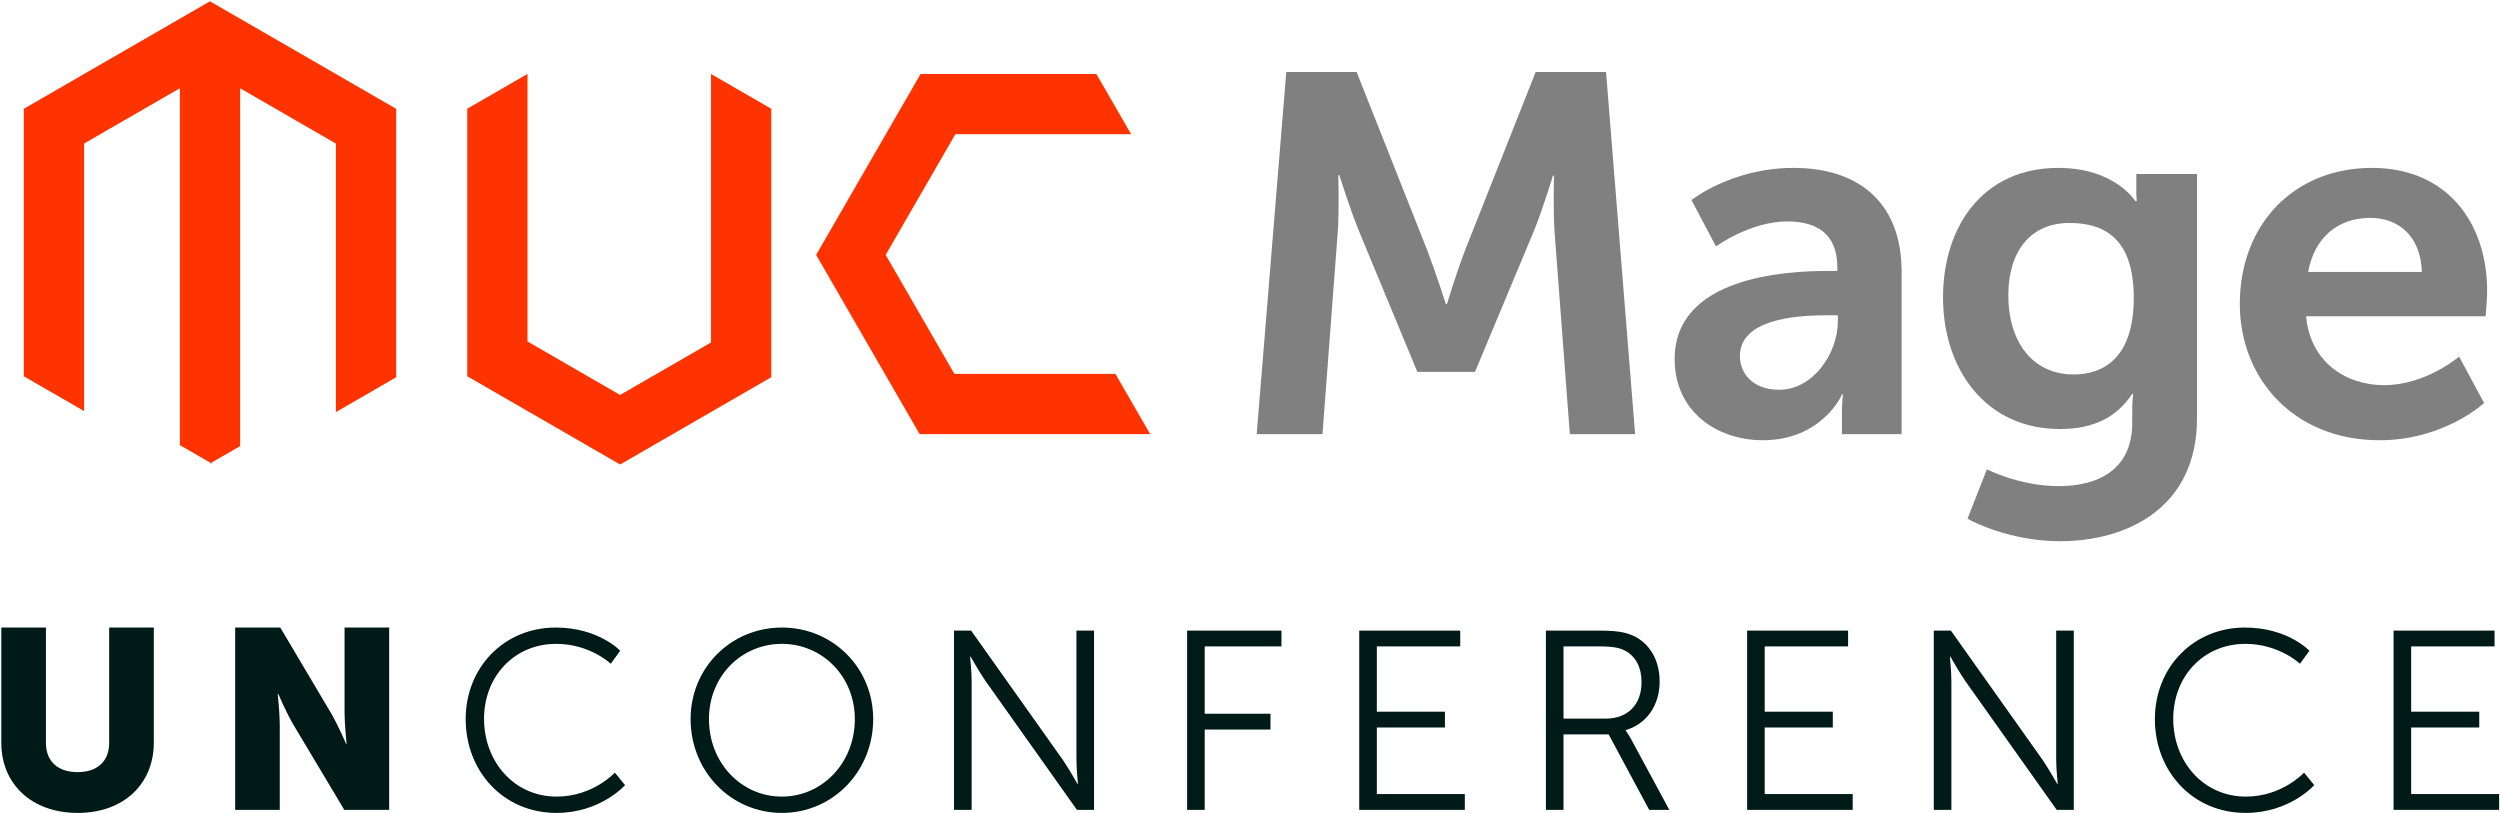
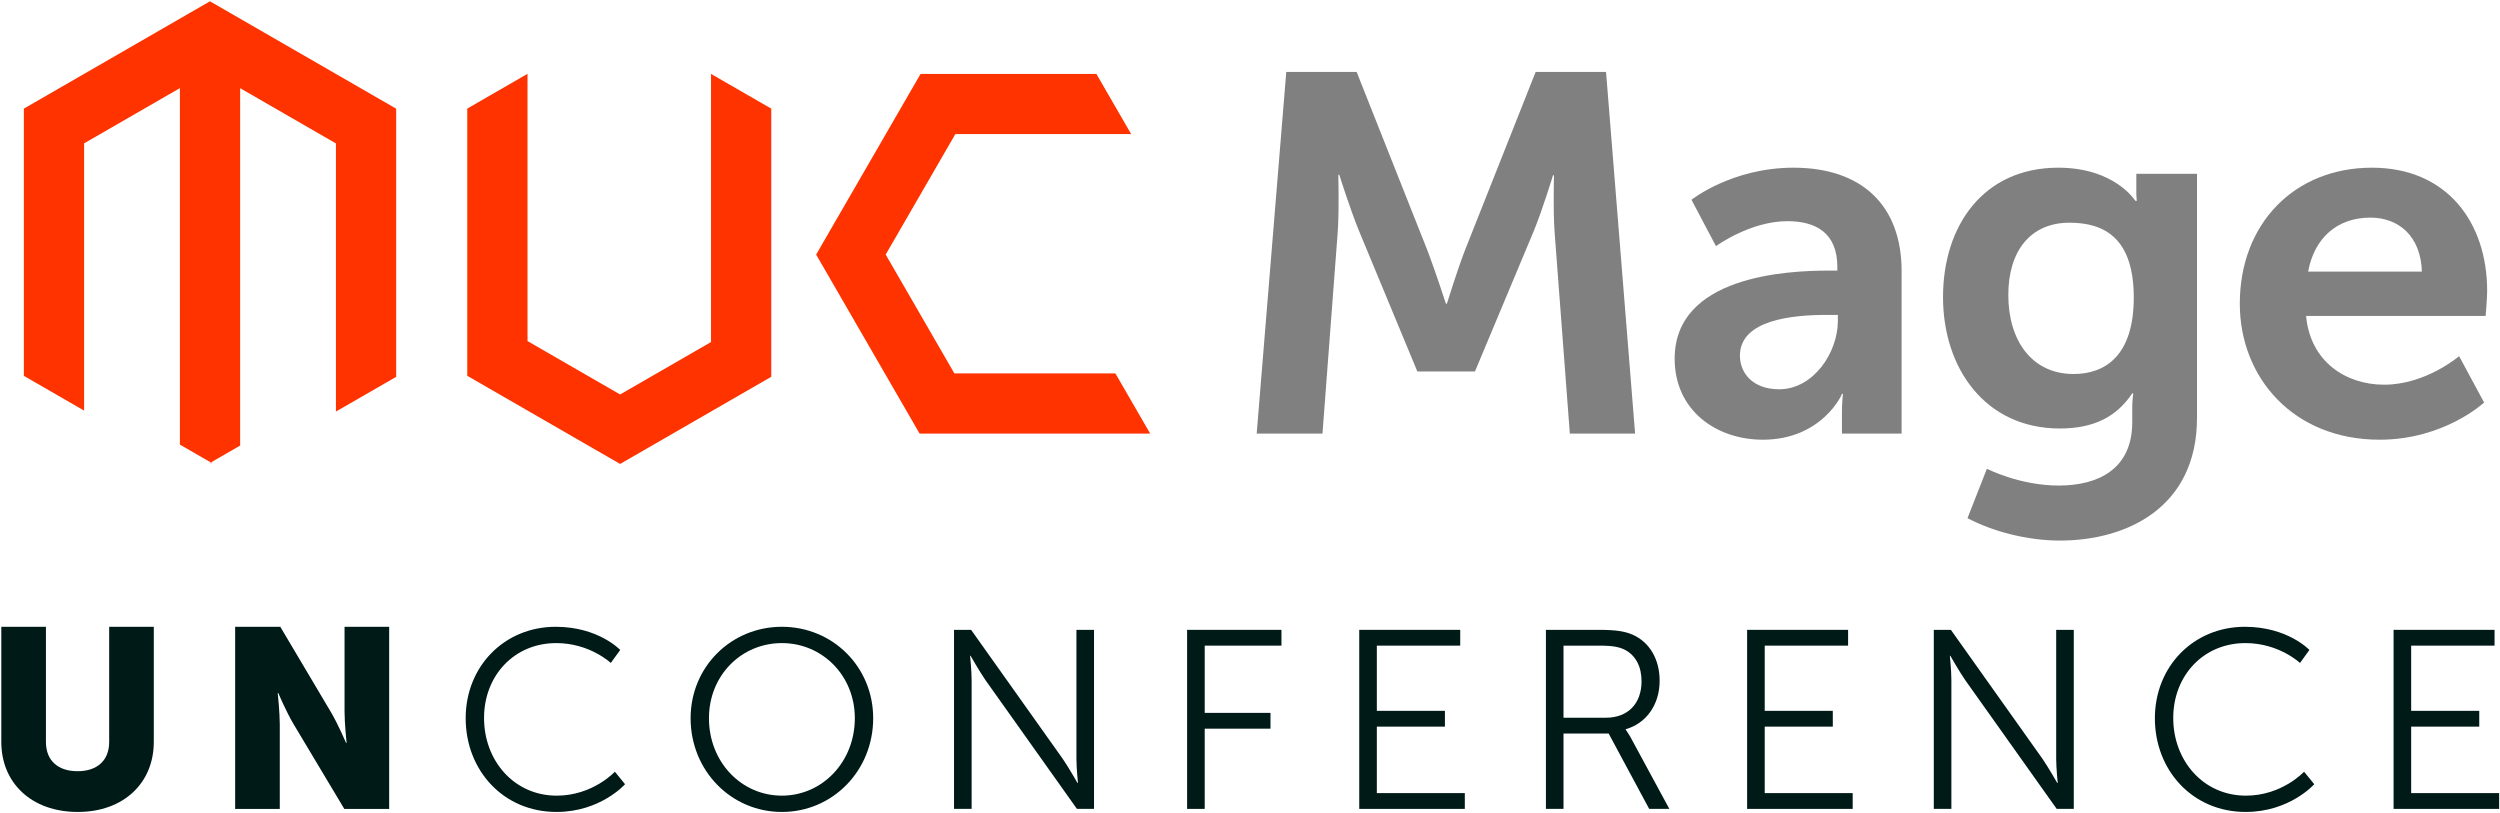
<svg xmlns="http://www.w3.org/2000/svg" width="360px" height="117px" viewBox="0 0 360 117" version="1.1">
  <defs />
  <g id="Page-1" stroke="none" stroke-width="1" fill="none" fill-rule="evenodd">
    <g id="MageUC-Logo">
      <g>
-         <path d="M185.222,10.369 L195.357,10.369 L205.566,36.147 C206.741,39.231 208.209,43.785 208.209,43.785 L208.356,43.785 C208.356,43.785 209.752,39.231 210.927,36.147 L221.135,10.369 L231.27,10.369 L235.456,62.512 L226.056,62.512 L223.853,33.356 C223.632,29.904 223.779,25.277 223.779,25.277 L223.632,25.277 C223.632,25.277 222.09,30.345 220.842,33.356 L212.396,53.552 L204.097,53.552 L195.725,33.356 C194.476,30.345 192.86,25.204 192.86,25.204 L192.713,25.204 C192.713,25.204 192.86,29.904 192.64,33.356 L190.437,62.512 L180.963,62.512 L185.222,10.369 Z" id="Fill-1" fill="#808080" />
-         <path d="M256.205,56.123 C261.126,56.123 264.651,50.835 264.651,46.282 L264.651,45.4 L263.035,45.4 C258.262,45.4 250.55,46.062 250.55,51.276 C250.55,53.773 252.387,56.123 256.205,56.123 M263.329,39.011 L264.578,39.011 L264.578,38.497 C264.578,33.576 261.493,31.887 257.38,31.887 C252.019,31.887 247.098,35.486 247.098,35.486 L243.573,28.802 C243.573,28.802 249.375,24.176 258.262,24.176 C268.103,24.176 273.831,29.61 273.831,39.085 L273.831,62.512 L265.239,62.512 L265.239,59.427 C265.239,57.959 265.385,56.784 265.385,56.784 L265.239,56.784 C265.312,56.784 262.374,63.394 253.855,63.394 C247.172,63.394 241.15,59.208 241.15,51.716 C241.15,39.819 257.233,39.011 263.329,39.011" id="Fill-3" fill="#808080" />
-         <path d="M307.263,42.903 C307.263,34.384 303.077,32.108 298.01,32.108 C292.354,32.108 289.196,36.22 289.196,42.536 C289.196,49.072 292.574,53.92 298.596,53.92 C303.077,53.92 307.263,51.349 307.263,42.903 M296.467,70.003 C302.195,70.003 307.042,67.579 307.042,60.896 L307.042,58.694 C307.042,57.812 307.189,56.71 307.189,56.71 L307.042,56.71 C304.839,60.015 301.608,61.778 296.614,61.778 C285.891,61.778 279.795,53.112 279.795,42.83 C279.795,32.548 285.598,24.176 296.393,24.176 C304.545,24.176 307.483,28.949 307.483,28.949 L307.703,28.949 C307.703,28.949 307.63,28.509 307.63,27.922 L307.63,25.057 L316.369,25.057 L316.369,60.235 C316.369,73.088 306.381,77.935 296.614,77.935 C291.913,77.935 286.919,76.613 283.321,74.703 L286.112,67.579 C286.112,67.579 290.812,70.003 296.467,70.003" id="Fill-5" fill="#808080" />
-         <path d="M348.75,39.158 C348.603,34.09 345.446,31.373 341.333,31.373 C336.559,31.373 333.254,34.311 332.373,39.158 L348.75,39.158 Z M341.553,24.176 C352.349,24.176 358.151,32.034 358.151,41.949 C358.151,43.05 357.93,45.547 357.93,45.547 L332.079,45.547 C332.667,52.084 337.734,55.462 343.316,55.462 C349.338,55.462 354.111,51.349 354.111,51.349 L357.71,58.033 C357.71,58.033 351.982,63.394 342.654,63.394 C330.243,63.394 322.532,54.434 322.532,43.785 C322.532,32.254 330.39,24.176 341.553,24.176 L341.553,24.176 Z" id="Fill-7" fill="#808080" />
-         <polygon id="Fill-9" fill="#FF3300" points="30.564 66.767 30.403 66.674 30.242 66.767" />
-         <polygon id="Fill-11" fill="#FF3300" points="48.374 10.661 38.908 5.196 30.233 0.188 21.559 5.196 12.11 10.651 3.435 15.66 3.435 25.676 3.435 54.188 12.11 59.197 12.11 20.668 25.905 12.704 25.905 64.101 30.362 66.674 34.579 64.24 34.579 12.713 48.374 20.678 48.374 59.336 57.048 54.328 57.048 25.686 57.048 15.669" />
-         <polygon id="Fill-13" fill="#FF3300" points="102.387 10.655 102.387 49.313 89.295 56.872 75.962 49.174 75.962 10.645 67.287 15.653 67.287 44.166 67.287 54.182 75.962 59.19 84.256 63.978 85.54 64.72 89.295 66.888 93.05 64.72 94.094 64.118 102.387 59.329 111.062 54.321 111.062 44.304 111.062 15.663" />
-         <polygon id="Fill-15" fill="#FF3300" points="160.619 53.838 158.119 53.838 149.948 53.838 137.432 53.838 127.539 36.704 137.571 19.329 162.887 19.329 157.878 10.655 142.579 10.655 136.711 10.655 132.563 10.655 127.554 19.329 122.025 28.907 118.029 35.827 117.523 36.704 118.029 37.581 122.025 44.501 127.415 53.838 132.424 62.512 136.711 62.512 142.44 62.512 144.94 62.512 153.111 62.512 165.627 62.512" />
-         <path d="M0.188,90.366 L6.614,90.366 L6.614,106.963 C6.614,109.718 8.414,111.186 11.167,111.186 C13.921,111.186 15.721,109.718 15.721,106.963 L15.721,90.366 L22.147,90.366 L22.147,106.963 C22.147,112.875 17.814,117.061 11.204,117.061 C4.521,117.061 0.188,112.875 0.188,106.963 L0.188,90.366 Z" id="Fill-17" fill="#001A18" />
-         <path d="M33.862,90.366 L40.361,90.366 L47.632,102.63 C48.66,104.356 49.835,107.11 49.835,107.11 L49.909,107.11 C49.909,107.11 49.615,104.283 49.615,102.63 L49.615,90.366 L56.041,90.366 L56.041,116.621 L49.578,116.621 L42.271,104.393 C41.242,102.667 40.067,99.913 40.067,99.913 L39.994,99.913 C39.994,99.913 40.288,102.741 40.288,104.393 L40.288,116.621 L33.862,116.621 L33.862,90.366 Z" id="Fill-19" fill="#001A18" />
-         <path d="M80.02,90.366 C86.189,90.366 89.31,93.707 89.31,93.707 L87.952,95.58 C87.952,95.58 84.941,92.716 80.094,92.716 C74.034,92.716 69.702,97.416 69.702,103.512 C69.702,109.681 74.034,114.711 80.167,114.711 C85.381,114.711 88.539,111.26 88.539,111.26 L90.008,113.059 C90.008,113.059 86.483,117.061 80.131,117.061 C72.493,117.061 67.058,111.076 67.058,103.548 C67.058,96.057 72.639,90.366 80.02,90.366" id="Fill-21" fill="#001A18" />
-         <path d="M112.592,114.711 C118.395,114.711 123.095,109.864 123.095,103.548 C123.095,97.379 118.395,92.716 112.592,92.716 C106.754,92.716 102.09,97.379 102.09,103.548 C102.09,109.864 106.754,114.711 112.592,114.711 M112.592,90.365 C119.9,90.365 125.739,96.131 125.739,103.548 C125.739,111.113 119.9,117.061 112.592,117.061 C105.285,117.061 99.447,111.113 99.447,103.548 C99.447,96.131 105.285,90.365 112.592,90.365" id="Fill-23" fill="#001A18" />
-         <path d="M137.38,90.806 L139.84,90.806 L153.023,109.387 C153.904,110.672 155.153,112.875 155.153,112.875 L155.226,112.875 C155.226,112.875 155.006,110.746 155.006,109.387 L155.006,90.806 L157.54,90.806 L157.54,116.621 L155.079,116.621 L141.897,98.04 C141.016,96.755 139.767,94.552 139.767,94.552 L139.693,94.552 C139.693,94.552 139.914,96.681 139.914,98.04 L139.914,116.621 L137.38,116.621 L137.38,90.806 Z" id="Fill-25" fill="#001A18" />
-         <polygon id="Fill-27" fill="#001A18" points="170.944 90.806 184.53 90.806 184.53 93.083 173.477 93.083 173.477 102.777 182.951 102.777 182.951 105.054 173.477 105.054 173.477 116.621 170.944 116.621" />
-         <polygon id="Fill-29" fill="#001A18" points="195.731 90.806 210.272 90.806 210.272 93.083 198.264 93.083 198.264 102.484 208.069 102.484 208.069 104.76 198.264 104.76 198.264 114.344 210.933 114.344 210.933 116.621 195.731 116.621" />
-         <path d="M231.277,103.475 C234.398,103.475 236.382,101.455 236.382,98.224 C236.382,96.094 235.537,94.515 234.032,93.707 C233.26,93.303 232.342,93.083 230.359,93.083 L225.145,93.083 L225.145,103.475 L231.277,103.475 Z M222.612,90.806 L230.249,90.806 C232.893,90.806 234.068,91.064 235.096,91.504 C237.52,92.569 238.989,95.029 238.989,98.15 C238.989,101.639 237.006,104.319 234.105,105.127 L234.105,105.201 C234.105,105.201 234.362,105.531 234.765,106.229 L240.384,116.621 L237.483,116.621 L231.644,105.751 L225.145,105.751 L225.145,116.621 L222.612,116.621 L222.612,90.806 Z" id="Fill-31" fill="#001A18" />
-         <polygon id="Fill-33" fill="#001A18" points="251.585 90.806 266.126 90.806 266.126 93.083 254.119 93.083 254.119 102.484 263.923 102.484 263.923 104.76 254.119 104.76 254.119 114.344 266.787 114.344 266.787 116.621 251.585 116.621" />
-         <path d="M278.466,90.806 L280.926,90.806 L294.108,109.387 C294.989,110.672 296.238,112.875 296.238,112.875 L296.312,112.875 C296.312,112.875 296.091,110.746 296.091,109.387 L296.091,90.806 L298.625,90.806 L298.625,116.621 L296.165,116.621 L282.982,98.04 C282.101,96.755 280.852,94.552 280.852,94.552 L280.779,94.552 C280.779,94.552 280.999,96.681 280.999,98.04 L280.999,116.621 L278.466,116.621 L278.466,90.806 Z" id="Fill-35" fill="#001A18" />
-         <path d="M323.265,90.366 C329.434,90.366 332.555,93.707 332.555,93.707 L331.197,95.58 C331.197,95.58 328.185,92.716 323.338,92.716 C317.279,92.716 312.947,97.416 312.947,103.512 C312.947,109.681 317.279,114.711 323.412,114.711 C328.626,114.711 331.784,111.26 331.784,111.26 L333.253,113.059 C333.253,113.059 329.728,117.061 323.375,117.061 C315.738,117.061 310.303,111.076 310.303,103.548 C310.303,96.057 315.885,90.366 323.265,90.366" id="Fill-37" fill="#001A18" />
-         <polygon id="Fill-39" fill="#001A18" points="344.675 90.806 359.216 90.806 359.216 93.083 347.208 93.083 347.208 102.484 357.013 102.484 357.013 104.76 347.208 104.76 347.208 114.344 359.877 114.344 359.877 116.621 344.675 116.621" />
+         <path d="M185.222,10.357 L195.357,10.357 L205.566,36.104 C206.741,39.185 208.209,43.732 208.209,43.732 L208.356,43.732 C208.356,43.732 209.752,39.185 210.927,36.104 L221.135,10.357 L231.27,10.357 L235.456,62.437 L226.056,62.437 L223.853,33.316 C223.632,29.868 223.779,25.247 223.779,25.247 L223.632,25.247 C223.632,25.247 222.09,30.309 220.842,33.316 L212.396,53.488 L204.097,53.488 L195.725,33.316 C194.476,30.309 192.86,25.174 192.86,25.174 L192.713,25.174 C192.713,25.174 192.86,29.868 192.64,33.316 L190.437,62.437 L180.963,62.437 L185.222,10.357 Z" id="Fill-1" fill="#808080" />
+         <path d="M256.205,56.056 C261.126,56.056 264.651,50.774 264.651,46.227 L264.651,45.346 L263.035,45.346 C258.262,45.346 250.55,46.006 250.55,51.214 C250.55,53.708 252.387,56.056 256.205,56.056 M263.329,38.965 L264.578,38.965 L264.578,38.451 C264.578,33.536 261.493,31.849 257.38,31.849 C252.019,31.849 247.098,35.443 247.098,35.443 L243.573,28.768 C243.573,28.768 249.375,24.147 258.262,24.147 C268.103,24.147 273.831,29.575 273.831,39.038 L273.831,62.438 L265.239,62.438 L265.239,59.356 C265.239,57.89 265.385,56.716 265.385,56.716 L265.239,56.716 C265.312,56.716 262.374,63.318 253.855,63.318 C247.172,63.318 241.15,59.137 241.15,51.654 C241.15,39.772 257.233,38.965 263.329,38.965" id="Fill-3" fill="#808080" />
+         <path d="M307.263,42.852 C307.263,34.343 303.077,32.069 298.01,32.069 C292.354,32.069 289.196,36.177 289.196,42.485 C289.196,49.014 292.574,53.856 298.596,53.856 C303.077,53.856 307.263,51.288 307.263,42.852 M296.467,69.92 C302.195,69.92 307.042,67.499 307.042,60.824 L307.042,58.623 C307.042,57.743 307.189,56.643 307.189,56.643 L307.042,56.643 C304.839,59.943 301.608,61.704 296.614,61.704 C285.891,61.704 279.795,53.048 279.795,42.779 C279.795,32.509 285.598,24.147 296.393,24.147 C304.545,24.147 307.483,28.915 307.483,28.915 L307.703,28.915 C307.703,28.915 307.63,28.475 307.63,27.888 L307.63,25.027 L316.369,25.027 L316.369,60.163 C316.369,73 306.381,77.842 296.614,77.842 C291.913,77.842 286.919,76.521 283.321,74.614 L286.112,67.499 C286.112,67.499 290.812,69.92 296.467,69.92" id="Fill-5" fill="#808080" />
+         <path d="M348.75,39.111 C348.603,34.049 345.446,31.336 341.333,31.336 C336.559,31.336 333.254,34.27 332.373,39.111 L348.75,39.111 Z M341.553,24.147 C352.349,24.147 358.151,31.996 358.151,41.898 C358.151,42.999 357.93,45.493 357.93,45.493 L332.079,45.493 C332.667,52.022 337.734,55.396 343.316,55.396 C349.338,55.396 354.111,51.288 354.111,51.288 L357.71,57.963 C357.71,57.963 351.982,63.318 342.654,63.318 C330.243,63.318 322.532,54.369 322.532,43.732 C322.532,32.216 330.39,24.147 341.553,24.147 L341.553,24.147 Z" id="Fill-7" fill="#808080" />
+         <polygon id="Fill-9" fill="#FF3300" points="30.564 66.687 30.403 66.594 30.242 66.687" />
+         <polygon id="Fill-11" fill="#FF3300" points="48.374 10.648 38.908 5.19 30.233 0.188 21.559 5.19 12.11 10.639 3.435 15.641 3.435 25.645 3.435 54.124 12.11 59.126 12.11 20.643 25.905 12.689 25.905 64.024 30.362 66.595 34.579 64.163 34.579 12.698 48.374 20.653 48.374 59.265 57.048 54.263 57.048 25.655 57.048 15.651" />
+         <polygon id="Fill-13" fill="#FF3300" points="102.387 10.642 102.387 49.254 89.295 56.804 75.962 49.115 75.962 10.632 67.287 15.635 67.287 44.113 67.287 54.117 75.962 59.119 84.256 63.902 85.54 64.643 89.295 66.808 93.05 64.643 94.094 64.041 102.387 59.258 111.062 54.256 111.062 44.251 111.062 15.644" />
+         <polygon id="Fill-15" fill="#FF3300" points="160.619 53.773 158.119 53.773 149.948 53.773 137.432 53.773 127.539 36.66 137.571 19.306 162.887 19.306 157.878 10.642 142.579 10.642 136.711 10.642 132.563 10.642 127.554 19.306 122.025 28.872 118.029 35.784 117.523 36.66 118.029 37.537 122.025 44.448 127.415 53.773 132.424 62.437 136.711 62.437 142.44 62.437 144.94 62.437 153.111 62.437 165.627 62.437" />
+         <path d="M0.188,90.258 L6.614,90.258 L6.614,106.835 C6.614,109.586 8.414,111.053 11.167,111.053 C13.921,111.053 15.721,109.586 15.721,106.835 L15.721,90.258 L22.147,90.258 L22.147,106.835 C22.147,112.74 17.814,116.921 11.204,116.921 C4.521,116.921 0.188,112.74 0.188,106.835 L0.188,90.258 Z" id="Fill-17" fill="#001A18" />
+         <path d="M33.862,90.258 L40.361,90.258 L47.632,102.508 C48.66,104.232 49.835,106.982 49.835,106.982 L49.909,106.982 C49.909,106.982 49.615,104.158 49.615,102.508 L49.615,90.258 L56.041,90.258 L56.041,116.482 L49.578,116.482 L42.271,104.268 C41.242,102.544 40.067,99.794 40.067,99.794 L39.994,99.794 C39.994,99.794 40.288,102.618 40.288,104.268 L40.288,116.482 L33.862,116.482 L33.862,90.258 Z" id="Fill-19" fill="#001A18" />
+         <path d="M80.02,90.258 C86.189,90.258 89.31,93.595 89.31,93.595 L87.952,95.466 C87.952,95.466 84.941,92.605 80.094,92.605 C74.034,92.605 69.702,97.3 69.702,103.388 C69.702,109.549 74.034,114.574 80.167,114.574 C85.381,114.574 88.539,111.127 88.539,111.127 L90.008,112.924 C90.008,112.924 86.483,116.921 80.131,116.921 C72.493,116.921 67.058,110.943 67.058,103.424 C67.058,95.942 72.639,90.258 80.02,90.258" id="Fill-21" fill="#001A18" />
+         <path d="M112.592,114.574 C118.395,114.574 123.095,109.733 123.095,103.424 C123.095,97.263 118.395,92.605 112.592,92.605 C106.754,92.605 102.09,97.263 102.09,103.424 C102.09,109.733 106.754,114.574 112.592,114.574 M112.592,90.257 C119.9,90.257 125.739,96.016 125.739,103.424 C125.739,110.98 119.9,116.922 112.592,116.922 C105.285,116.922 99.447,110.98 99.447,103.424 C99.447,96.016 105.285,90.257 112.592,90.257" id="Fill-23" fill="#001A18" />
+         <path d="M137.38,90.698 L139.84,90.698 L153.023,109.256 C153.904,110.54 155.153,112.74 155.153,112.74 L155.226,112.74 C155.226,112.74 155.006,110.613 155.006,109.256 L155.006,90.698 L157.54,90.698 L157.54,116.481 L155.079,116.481 L141.897,97.923 C141.016,96.639 139.767,94.439 139.767,94.439 L139.693,94.439 C139.693,94.439 139.914,96.566 139.914,97.923 L139.914,116.481 L137.38,116.481 L137.38,90.698 Z" id="Fill-25" fill="#001A18" />
+         <polygon id="Fill-27" fill="#001A18" points="170.944 90.698 184.53 90.698 184.53 92.972 173.477 92.972 173.477 102.654 182.951 102.654 182.951 104.928 173.477 104.928 173.477 116.481 170.944 116.481" />
+         <polygon id="Fill-29" fill="#001A18" points="195.731 90.698 210.272 90.698 210.272 92.972 198.264 92.972 198.264 102.361 208.069 102.361 208.069 104.635 198.264 104.635 198.264 114.207 210.933 114.207 210.933 116.481 195.731 116.481" />
+         <path d="M231.277,103.351 C234.398,103.351 236.382,101.334 236.382,98.106 C236.382,95.979 235.537,94.402 234.032,93.595 C233.26,93.192 232.342,92.972 230.359,92.972 L225.145,92.972 L225.145,103.351 L231.277,103.351 Z M222.612,90.697 L230.249,90.697 C232.893,90.697 234.068,90.955 235.096,91.395 C237.52,92.458 238.989,94.916 238.989,98.033 C238.989,101.518 237.006,104.195 234.105,105.002 L234.105,105.075 C234.105,105.075 234.362,105.405 234.765,106.102 L240.384,116.481 L237.483,116.481 L231.644,105.625 L225.145,105.625 L225.145,116.481 L222.612,116.481 L222.612,90.697 Z" id="Fill-31" fill="#001A18" />
+         <polygon id="Fill-33" fill="#001A18" points="251.585 90.698 266.126 90.698 266.126 92.972 254.119 92.972 254.119 102.361 263.923 102.361 263.923 104.635 254.119 104.635 254.119 114.207 266.787 114.207 266.787 116.481 251.585 116.481" />
+         <path d="M278.466,90.698 L280.926,90.698 L294.108,109.256 C294.989,110.54 296.238,112.74 296.238,112.74 L296.312,112.74 C296.312,112.74 296.091,110.613 296.091,109.256 L296.091,90.698 L298.625,90.698 L298.625,116.481 L296.165,116.481 L282.982,97.923 C282.101,96.639 280.852,94.439 280.852,94.439 L280.779,94.439 C280.779,94.439 280.999,96.566 280.999,97.923 L280.999,116.481 L278.466,116.481 L278.466,90.698 Z" id="Fill-35" fill="#001A18" />
+         <path d="M323.265,90.258 C329.434,90.258 332.555,93.595 332.555,93.595 L331.197,95.466 C331.197,95.466 328.185,92.605 323.338,92.605 C317.279,92.605 312.947,97.3 312.947,103.388 C312.947,109.549 317.279,114.574 323.412,114.574 C328.626,114.574 331.784,111.127 331.784,111.127 L333.253,112.924 C333.253,112.924 329.728,116.921 323.375,116.921 C315.738,116.921 310.303,110.943 310.303,103.424 C310.303,95.942 315.885,90.258 323.265,90.258" id="Fill-37" fill="#001A18" />
+         <polygon id="Fill-39" fill="#001A18" points="344.675 90.698 359.216 90.698 359.216 92.972 347.208 92.972 347.208 102.361 357.013 102.361 357.013 104.635 347.208 104.635 347.208 114.207 359.877 114.207 359.877 116.481 344.675 116.481" />
      </g>
    </g>
  </g>
</svg>
